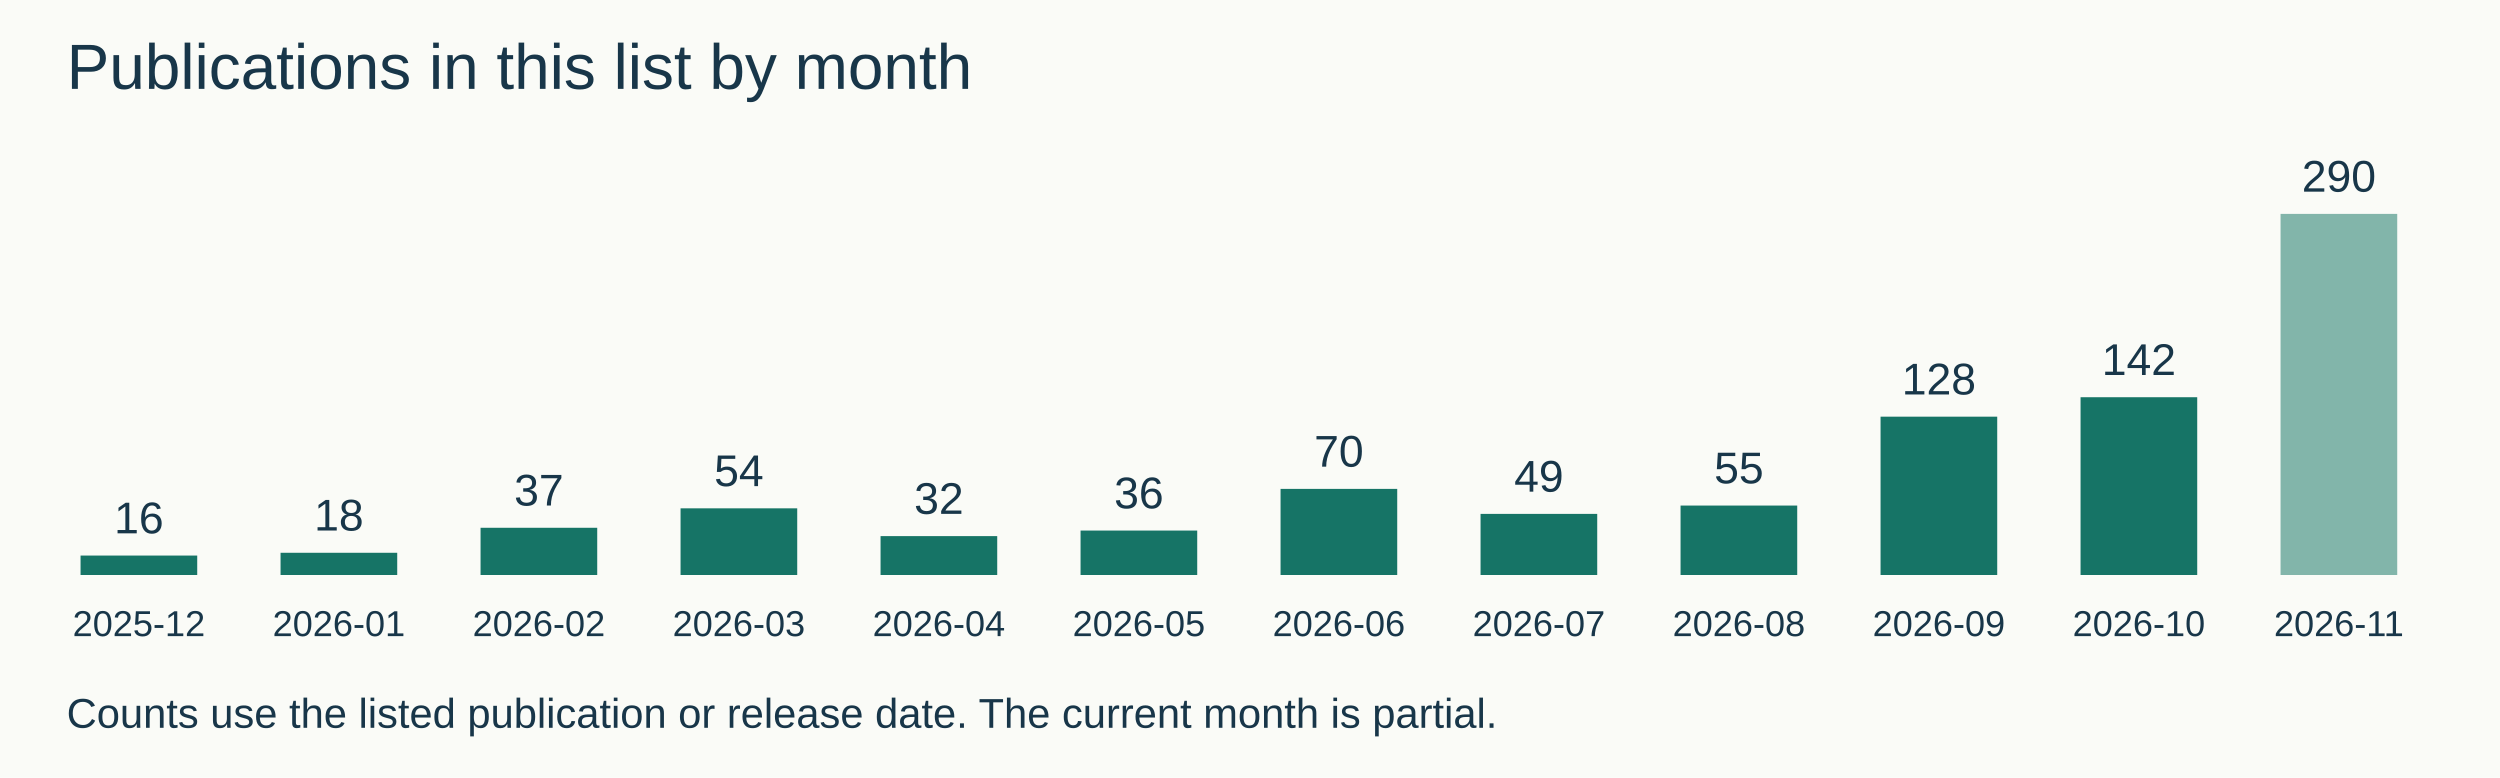
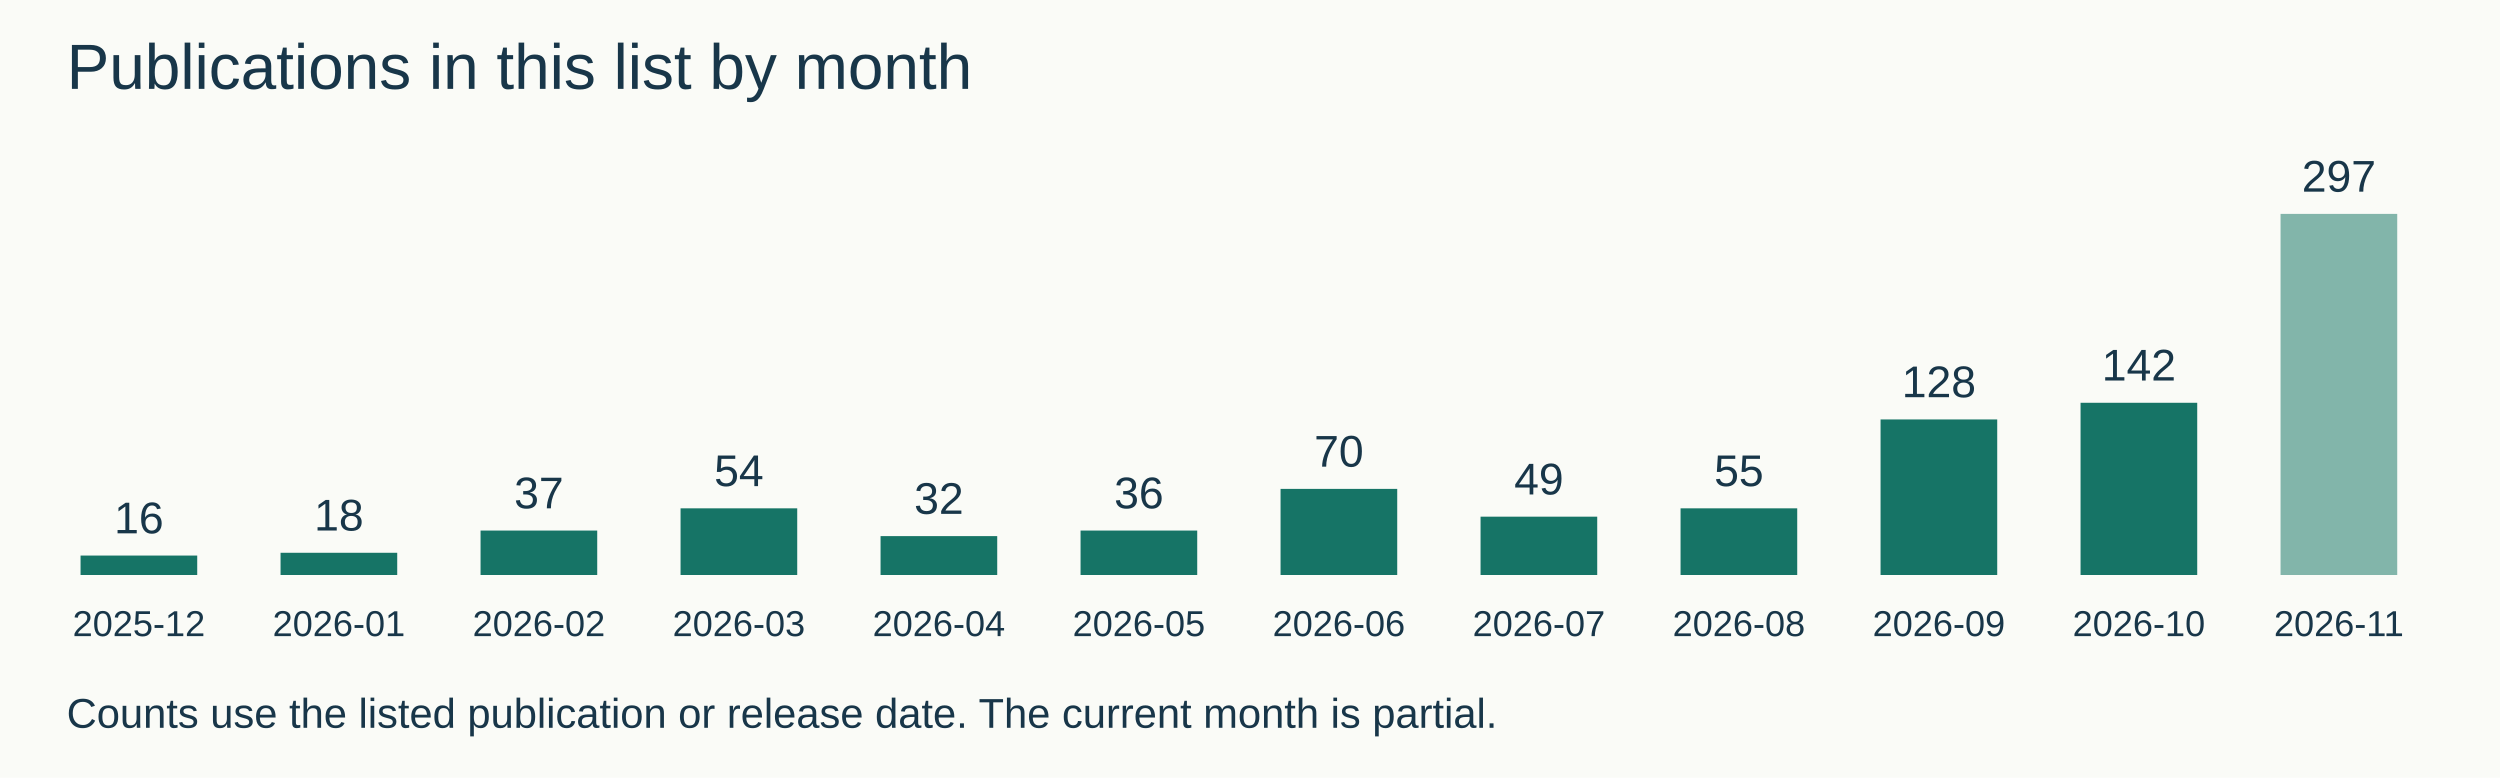
<svg xmlns="http://www.w3.org/2000/svg" width="900" height="280" viewBox="0 0 900 280" font-family="Arial,sans-serif">
  <rect width="900" height="280" fill="#fafbf7" />
  <text x="24" y="32" font-size="23" fill="#183649" text-anchor="start">Publications in this list by month</text>
  <rect x="29" y="200" width="42" height="7" fill="#167466" />
  <text x="50" y="192" font-size="16" fill="#183649" text-anchor="middle">16</text>
  <text x="50" y="229" font-size="13" fill="#183649" text-anchor="middle">2025-12</text>
  <rect x="101" y="199" width="42" height="8" fill="#167466" />
  <text x="122" y="191" font-size="16" fill="#183649" text-anchor="middle">18</text>
  <text x="122" y="229" font-size="13" fill="#183649" text-anchor="middle">2026-01</text>
-   <rect x="173" y="190" width="42" height="17" fill="#167466" />
-   <text x="194" y="182" font-size="16" fill="#183649" text-anchor="middle">37</text>
+   <rect x="173" y="191" width="42" height="16" fill="#167466" />
+   <text x="194" y="183" font-size="16" fill="#183649" text-anchor="middle">37</text>
  <text x="194" y="229" font-size="13" fill="#183649" text-anchor="middle">2026-02</text>
  <rect x="245" y="183" width="42" height="24" fill="#167466" />
  <text x="266" y="175" font-size="16" fill="#183649" text-anchor="middle">54</text>
  <text x="266" y="229" font-size="13" fill="#183649" text-anchor="middle">2026-03</text>
  <rect x="317" y="193" width="42" height="14" fill="#167466" />
  <text x="338" y="185" font-size="16" fill="#183649" text-anchor="middle">32</text>
  <text x="338" y="229" font-size="13" fill="#183649" text-anchor="middle">2026-04</text>
  <rect x="389" y="191" width="42" height="16" fill="#167466" />
  <text x="410" y="183" font-size="16" fill="#183649" text-anchor="middle">36</text>
  <text x="410" y="229" font-size="13" fill="#183649" text-anchor="middle">2026-05</text>
  <rect x="461" y="176" width="42" height="31" fill="#167466" />
  <text x="482" y="168" font-size="16" fill="#183649" text-anchor="middle">70</text>
  <text x="482" y="229" font-size="13" fill="#183649" text-anchor="middle">2026-06</text>
-   <rect x="533" y="185" width="42" height="22" fill="#167466" />
-   <text x="554" y="177" font-size="16" fill="#183649" text-anchor="middle">49</text>
+   <rect x="533" y="186" width="42" height="21" fill="#167466" />
+   <text x="554" y="178" font-size="16" fill="#183649" text-anchor="middle">49</text>
  <text x="554" y="229" font-size="13" fill="#183649" text-anchor="middle">2026-07</text>
-   <rect x="605" y="182" width="42" height="25" fill="#167466" />
-   <text x="626" y="174" font-size="16" fill="#183649" text-anchor="middle">55</text>
+   <rect x="605" y="183" width="42" height="24" fill="#167466" />
+   <text x="626" y="175" font-size="16" fill="#183649" text-anchor="middle">55</text>
  <text x="626" y="229" font-size="13" fill="#183649" text-anchor="middle">2026-08</text>
-   <rect x="677" y="150" width="42" height="57" fill="#167466" />
-   <text x="698" y="142" font-size="16" fill="#183649" text-anchor="middle">128</text>
+   <rect x="677" y="151" width="42" height="56" fill="#167466" />
+   <text x="698" y="143" font-size="16" fill="#183649" text-anchor="middle">128</text>
  <text x="698" y="229" font-size="13" fill="#183649" text-anchor="middle">2026-09</text>
-   <rect x="749" y="143" width="42" height="64" fill="#167466" />
-   <text x="770" y="135" font-size="16" fill="#183649" text-anchor="middle">142</text>
+   <rect x="749" y="145" width="42" height="62" fill="#167466" />
+   <text x="770" y="137" font-size="16" fill="#183649" text-anchor="middle">142</text>
  <text x="770" y="229" font-size="13" fill="#183649" text-anchor="middle">2026-10</text>
  <rect x="821" y="77" width="42" height="130" fill="#82b5aa" />
-   <text x="842" y="69" font-size="16" fill="#183649" text-anchor="middle">290</text>
+   <text x="842" y="69" font-size="16" fill="#183649" text-anchor="middle">297</text>
  <text x="842" y="229" font-size="13" fill="#183649" text-anchor="middle">2026-11</text>
  <text x="24" y="262" font-size="15" fill="#183649" text-anchor="start">Counts use the listed publication or release date. The current month is partial.</text>
</svg>
